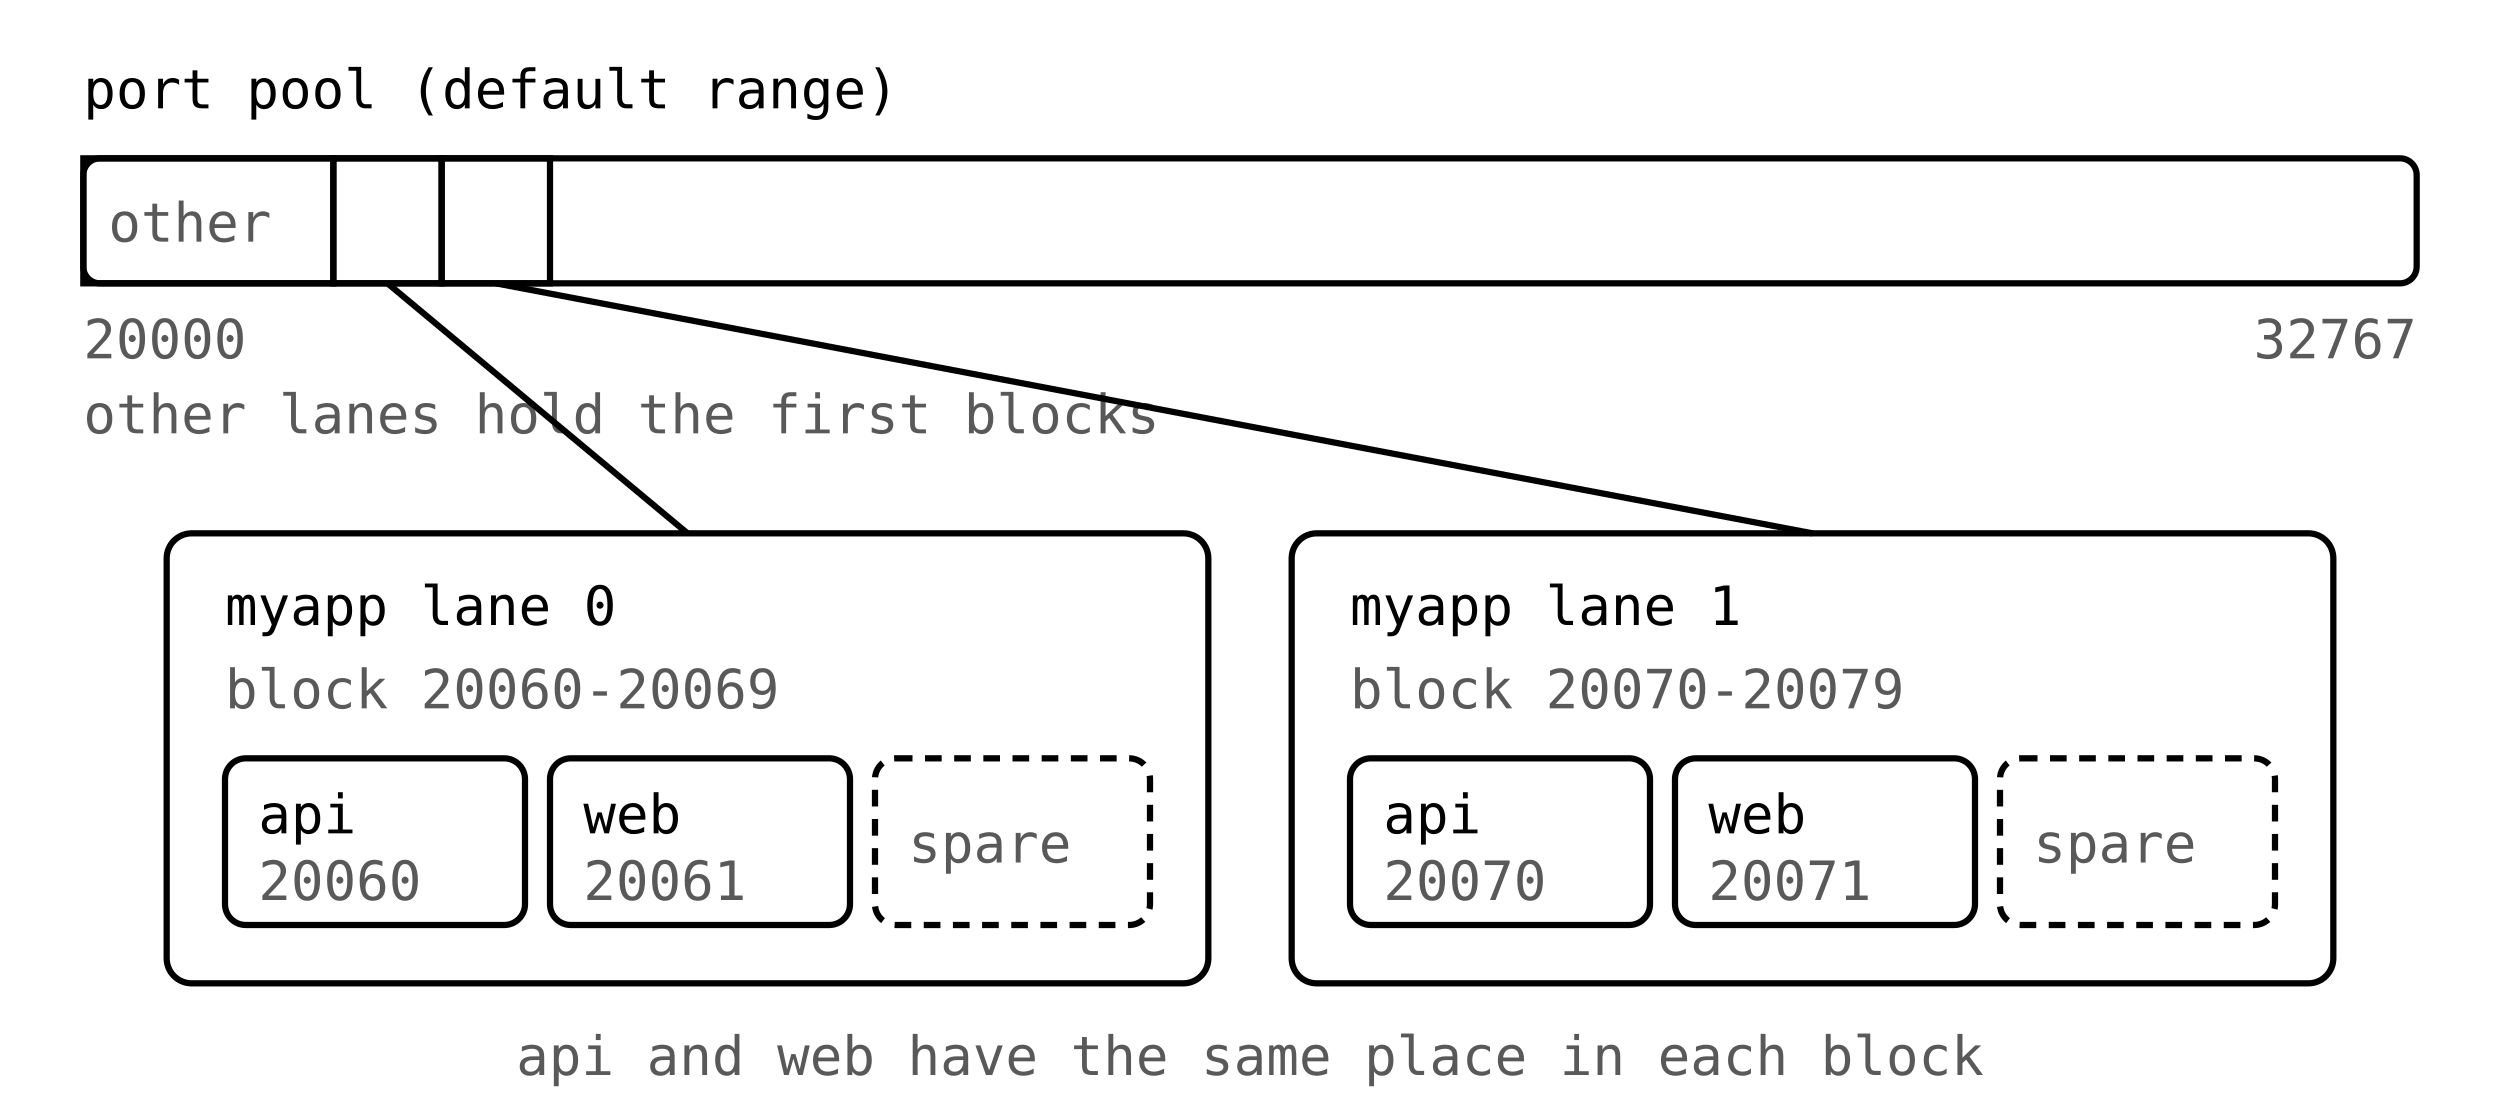
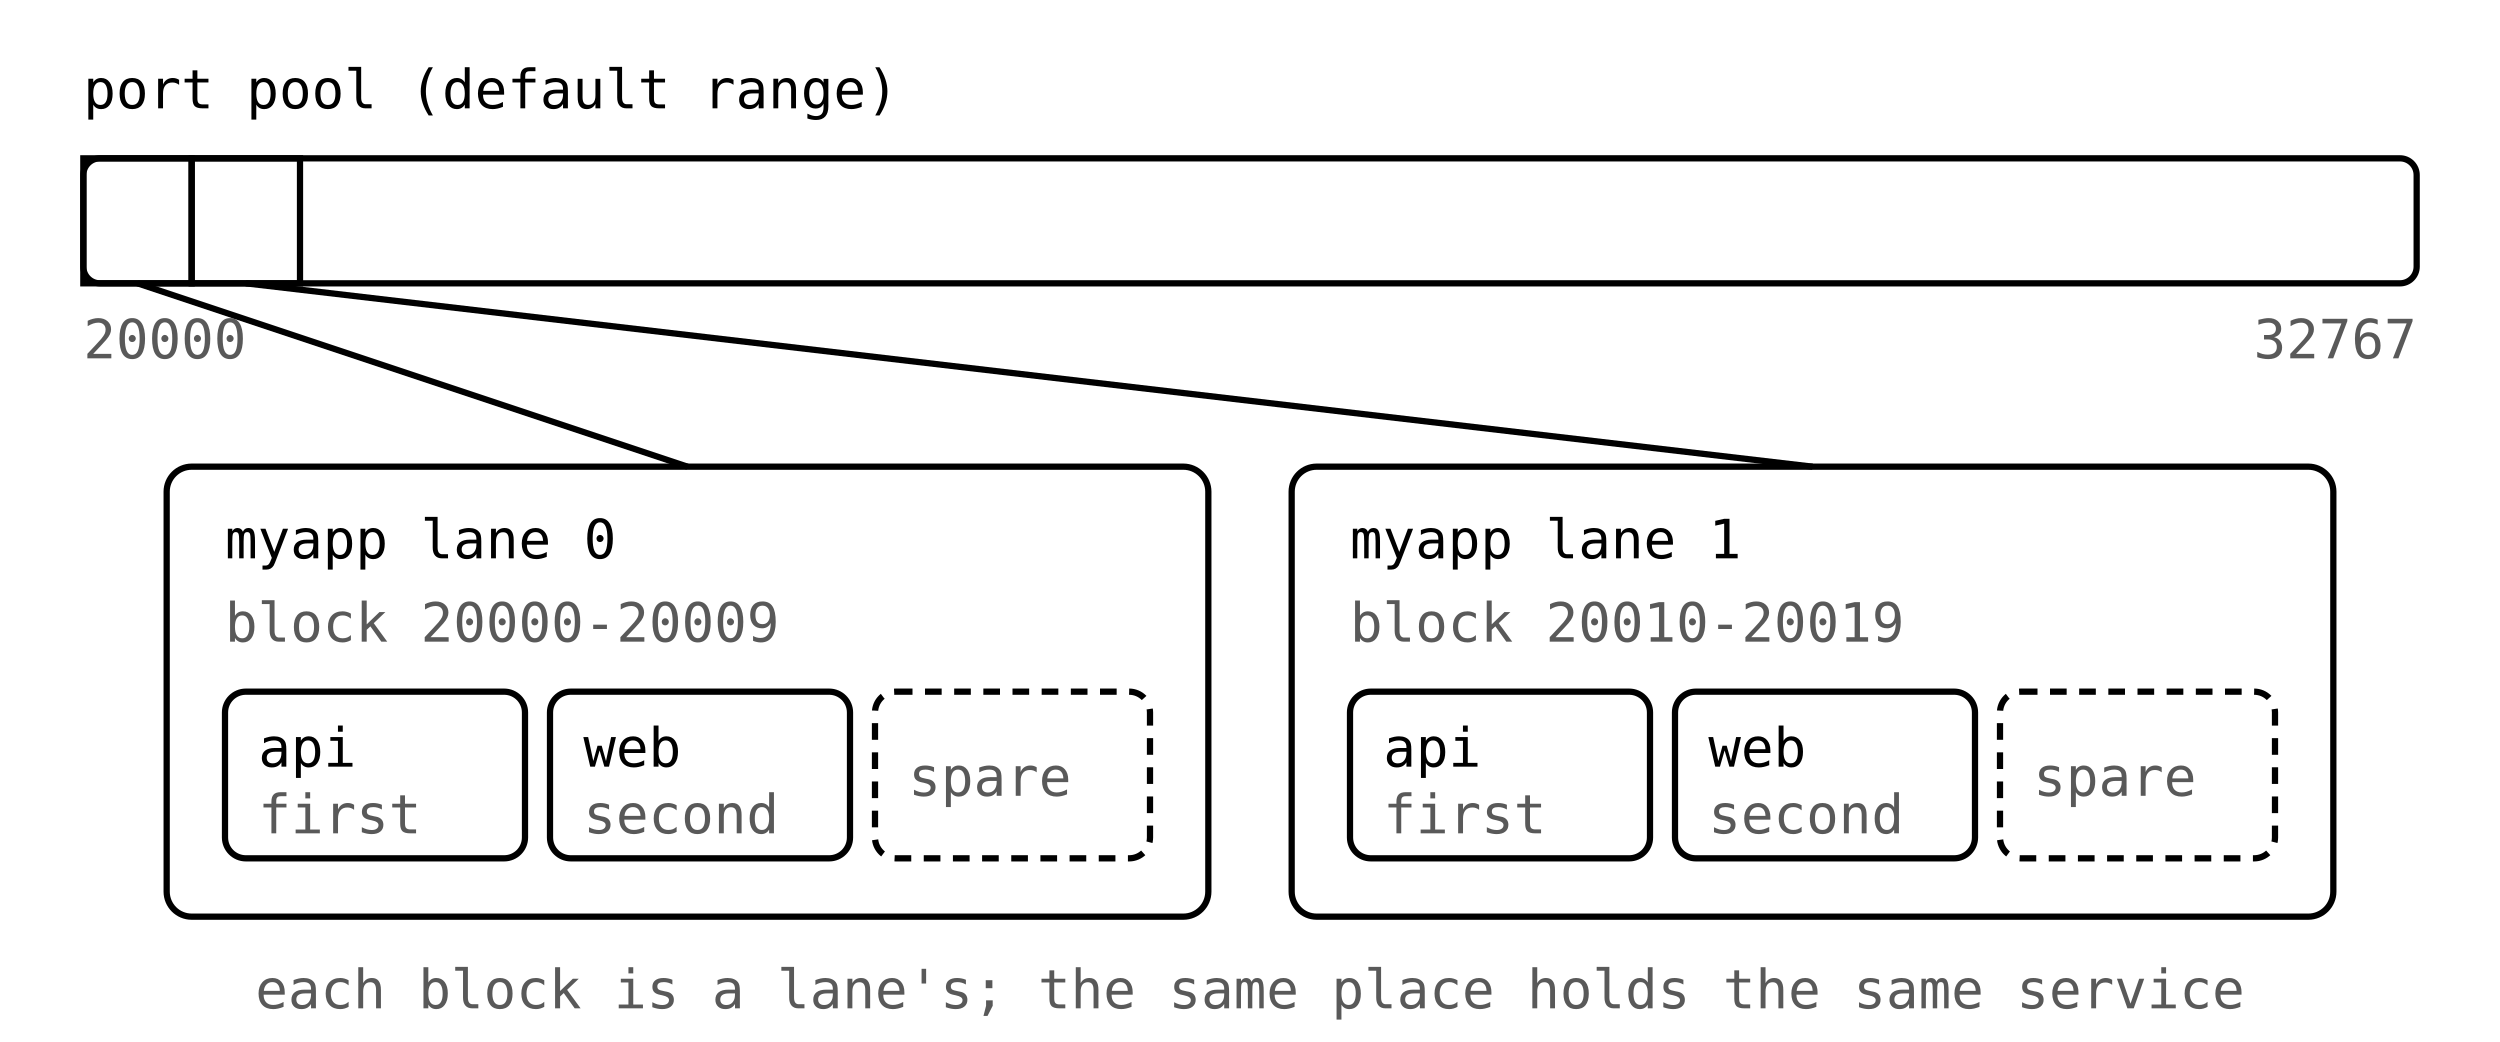
- <svg xmlns="http://www.w3.org/2000/svg" viewBox="0 0 600 266" role="img" font-family="'JetBrains Mono', ui-monospace, monospace" font-size="13">
+ <svg xmlns="http://www.w3.org/2000/svg" viewBox="0 0 600 250" role="img" font-family="'JetBrains Mono', ui-monospace, monospace" font-size="13">
  <style>
    .line { stroke: var(--dl-diagram-line, currentColor); fill: none; stroke-width: 1.5; }
    .fill { fill: var(--dl-diagram-fill, transparent); stroke: var(--dl-diagram-line, currentColor); stroke-width: 1.5; }
    .label { fill: currentColor; }
    .dim { fill: currentColor; opacity: 0.65; }
  </style>
  <text class="label" x="20" y="26">port pool (default range)</text>
  <rect class="line" x="20" y="38" width="560" height="30" rx="4" />
-   <rect class="fill" x="20" y="38" width="60" height="30" />
-   <text class="dim" x="26" y="58">other</text>
-   <rect class="fill" x="80" y="38" width="26" height="30" />
-   <rect class="fill" x="106" y="38" width="26" height="30" />
+   <rect class="fill" x="20" y="38" width="26" height="30" />
+   <rect class="fill" x="46" y="38" width="26" height="30" />
  <text class="dim" x="20" y="86">20000</text>
  <text class="dim" x="580" y="86" text-anchor="end">32767</text>
-   <text class="dim" x="20" y="104">other lanes hold the first blocks</text>
-   <path class="line" d="M 93 68 L 165 128" />
-   <path class="line" d="M 119 68 L 435 128" />
-   <rect class="fill" x="40" y="128" width="250" height="108" rx="6" />
-   <text class="label" x="54" y="150">myapp lane 0</text>
-   <text class="dim" x="54" y="170">block 20060-20069</text>
-   <rect class="line" x="54" y="182" width="72" height="40" rx="5" />
-   <text class="label" x="62" y="200">api</text>
-   <text class="dim" x="62" y="216">20060</text>
-   <rect class="line" x="132" y="182" width="72" height="40" rx="5" />
-   <text class="label" x="140" y="200">web</text>
-   <text class="dim" x="140" y="216">20061</text>
-   <rect class="line" x="210" y="182" width="66" height="40" rx="5" stroke-dasharray="4 3" />
-   <text class="dim" x="218" y="207">spare</text>
-   <rect class="fill" x="310" y="128" width="250" height="108" rx="6" />
-   <text class="label" x="324" y="150">myapp lane 1</text>
-   <text class="dim" x="324" y="170">block 20070-20079</text>
-   <rect class="line" x="324" y="182" width="72" height="40" rx="5" />
-   <text class="label" x="332" y="200">api</text>
-   <text class="dim" x="332" y="216">20070</text>
-   <rect class="line" x="402" y="182" width="72" height="40" rx="5" />
-   <text class="label" x="410" y="200">web</text>
-   <text class="dim" x="410" y="216">20071</text>
-   <rect class="line" x="480" y="182" width="66" height="40" rx="5" stroke-dasharray="4 3" />
-   <text class="dim" x="488" y="207">spare</text>
-   <text class="dim" x="300" y="258" text-anchor="middle">api and web have the same place in each block</text>
+   <path class="line" d="M 33 68 L 165 112" />
+   <path class="line" d="M 59 68 L 435 112" />
+   <rect class="fill" x="40" y="112" width="250" height="108" rx="6" />
+   <text class="label" x="54" y="134">myapp lane 0</text>
+   <text class="dim" x="54" y="154">block 20000-20009</text>
+   <rect class="line" x="54" y="166" width="72" height="40" rx="5" />
+   <text class="label" x="62" y="184">api</text>
+   <text class="dim" x="62" y="200">first</text>
+   <rect class="line" x="132" y="166" width="72" height="40" rx="5" />
+   <text class="label" x="140" y="184">web</text>
+   <text class="dim" x="140" y="200">second</text>
+   <rect class="line" x="210" y="166" width="66" height="40" rx="5" stroke-dasharray="4 3" />
+   <text class="dim" x="218" y="191">spare</text>
+   <rect class="fill" x="310" y="112" width="250" height="108" rx="6" />
+   <text class="label" x="324" y="134">myapp lane 1</text>
+   <text class="dim" x="324" y="154">block 20010-20019</text>
+   <rect class="line" x="324" y="166" width="72" height="40" rx="5" />
+   <text class="label" x="332" y="184">api</text>
+   <text class="dim" x="332" y="200">first</text>
+   <rect class="line" x="402" y="166" width="72" height="40" rx="5" />
+   <text class="label" x="410" y="184">web</text>
+   <text class="dim" x="410" y="200">second</text>
+   <rect class="line" x="480" y="166" width="66" height="40" rx="5" stroke-dasharray="4 3" />
+   <text class="dim" x="488" y="191">spare</text>
+   <text class="dim" x="300" y="242" text-anchor="middle">each block is a lane's; the same place holds the same service</text>
</svg>
